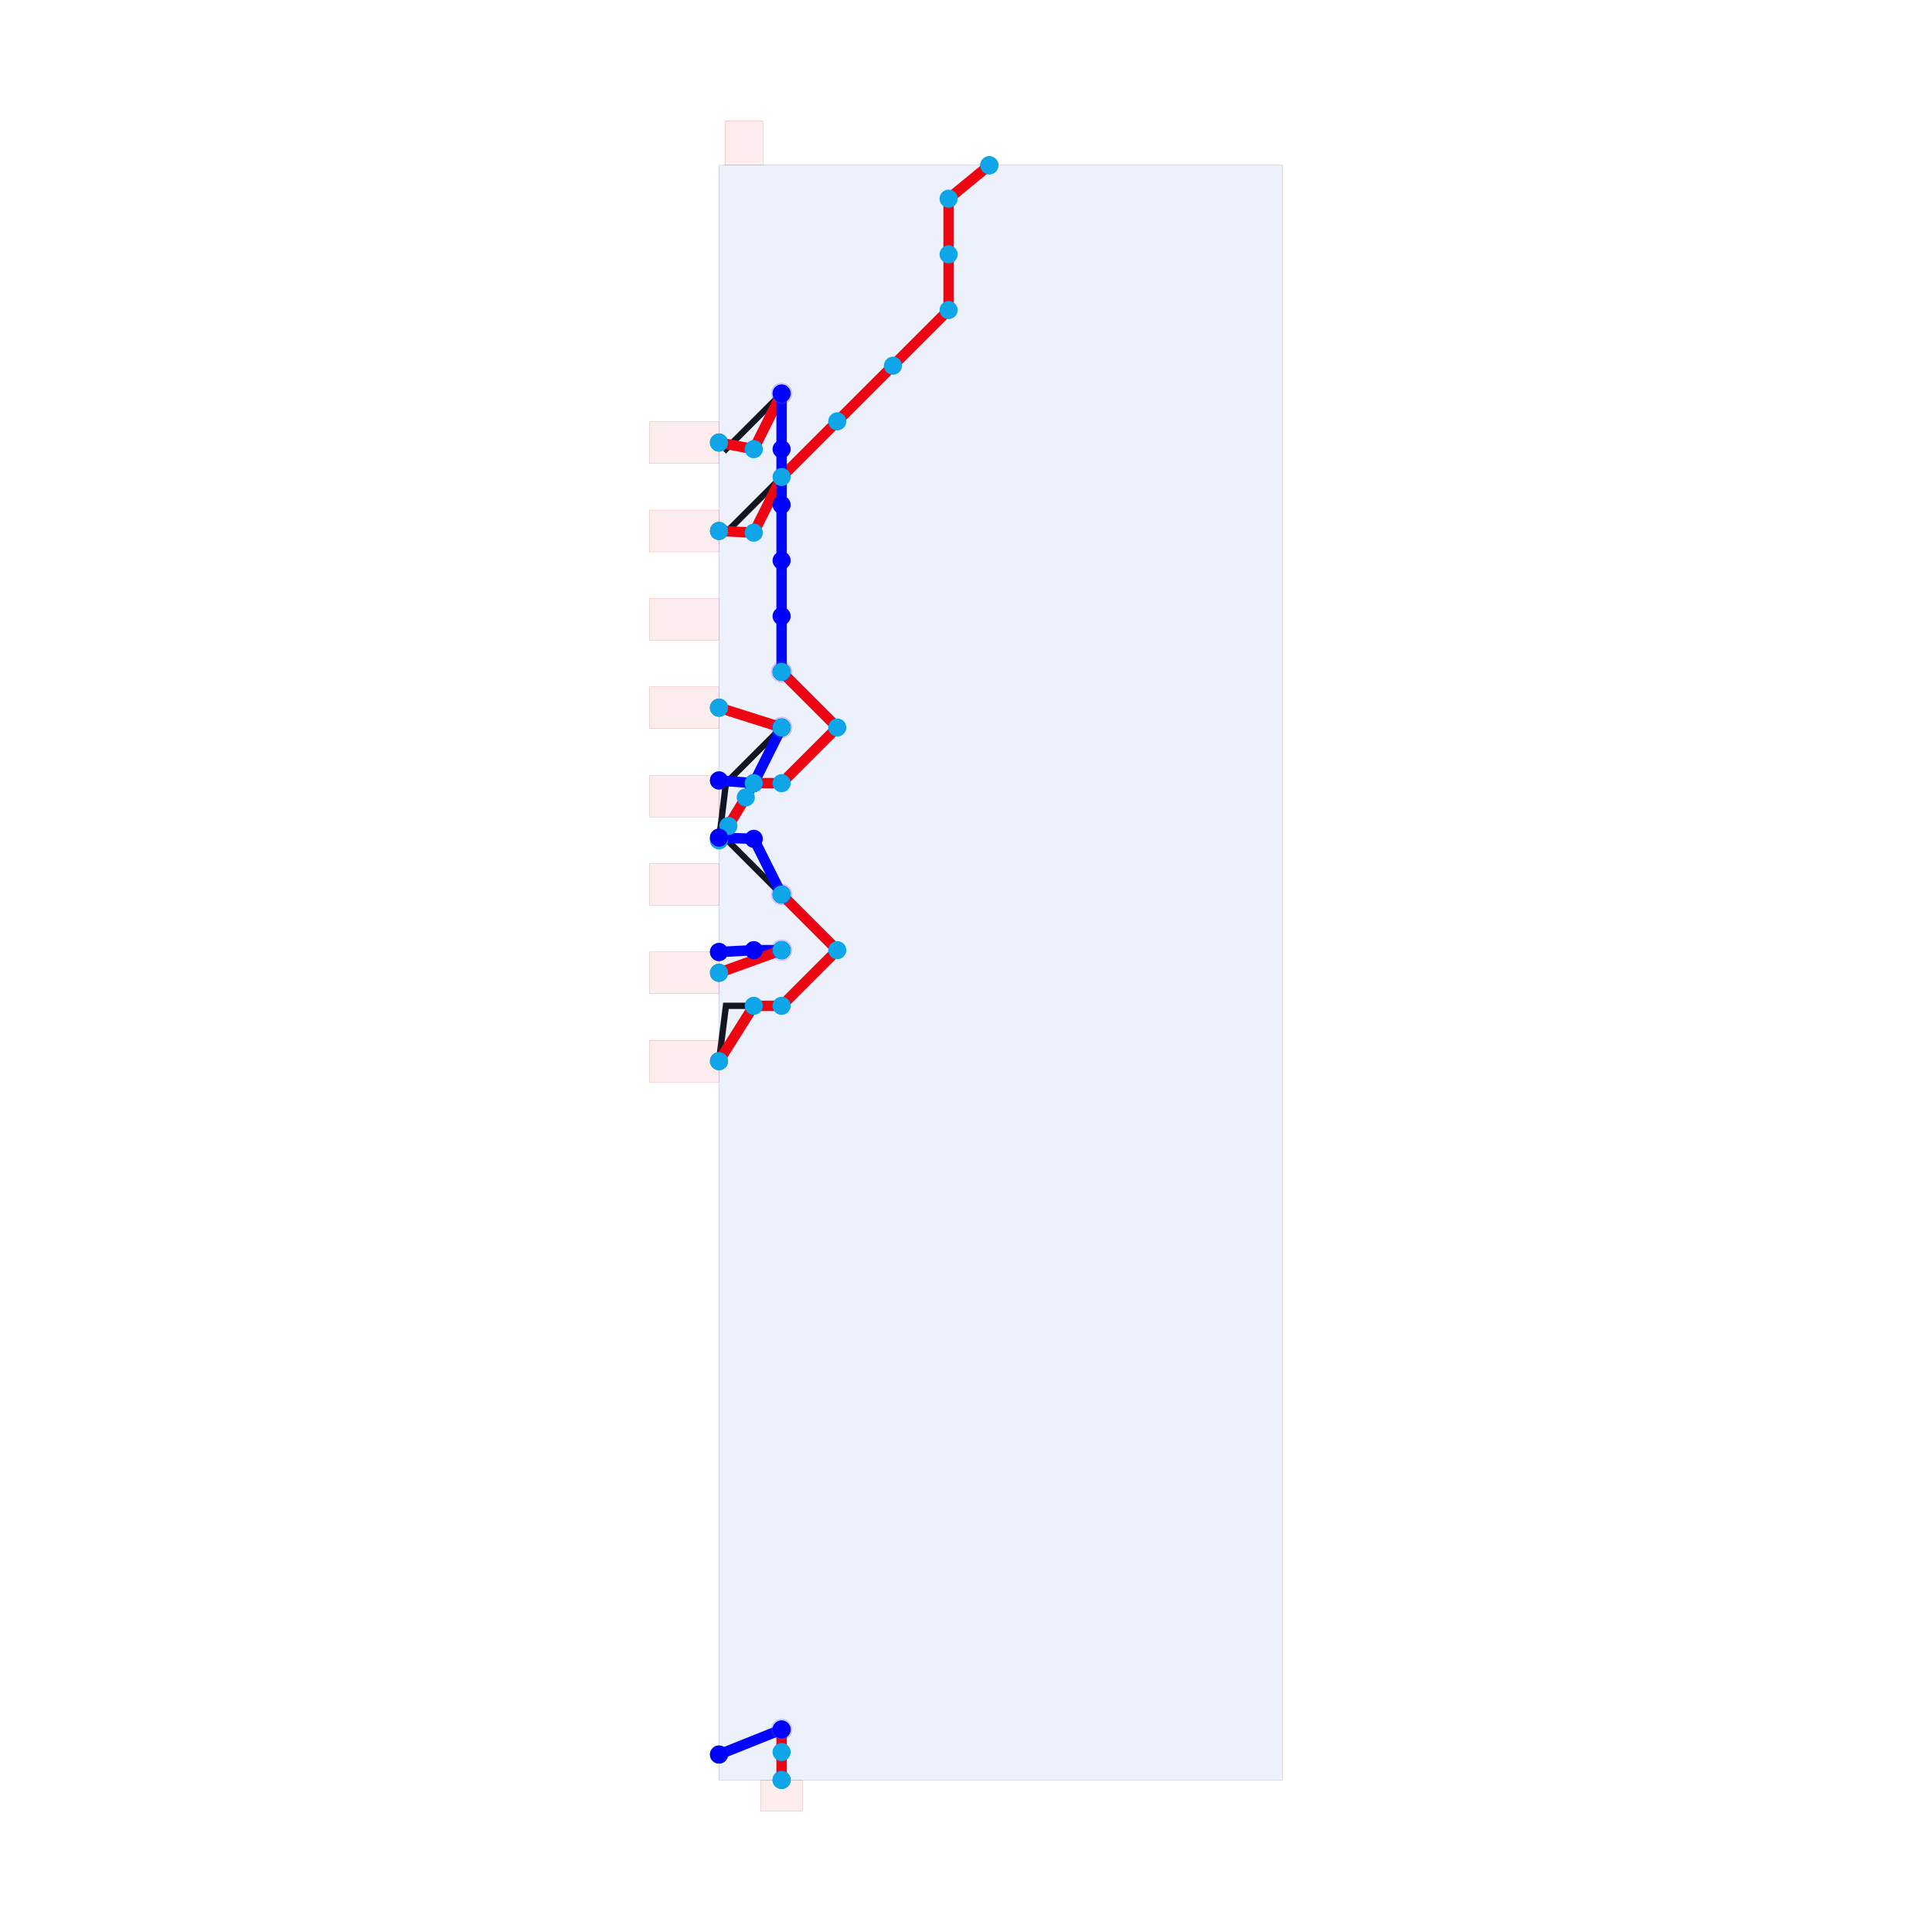
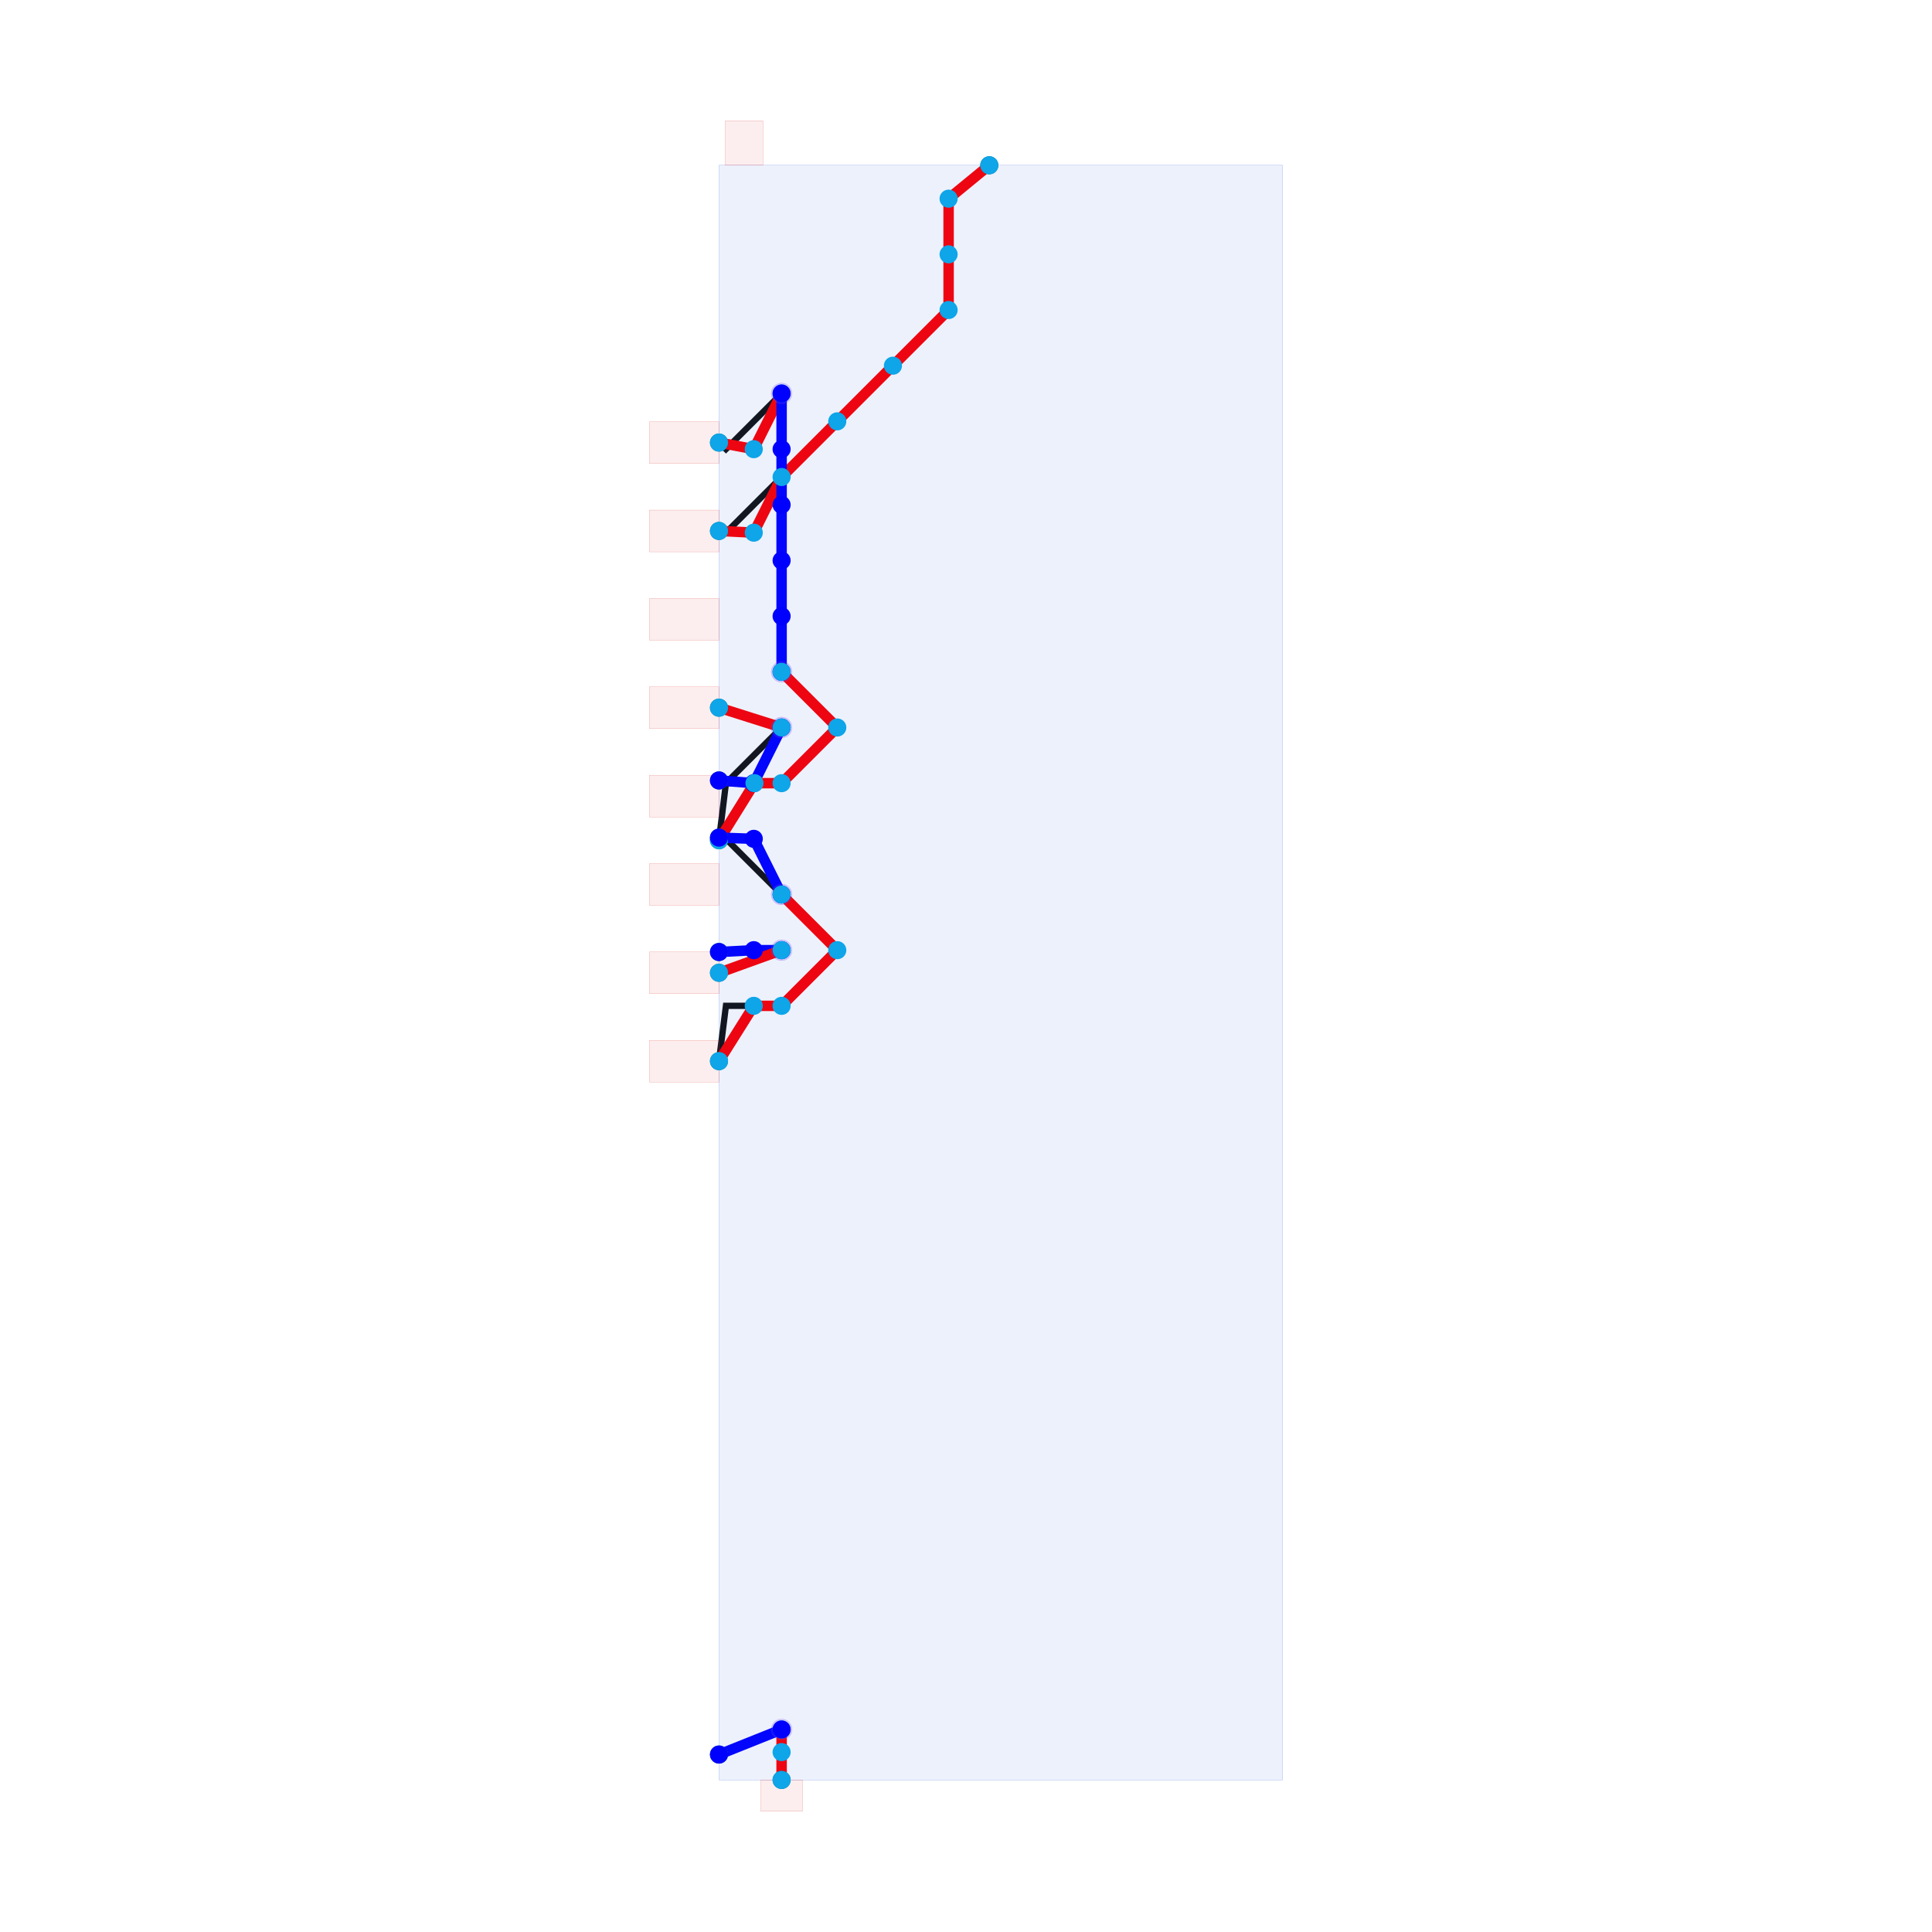
<svg xmlns="http://www.w3.org/2000/svg" width="640" height="640" viewBox="0 0 640 640">
  <rect width="100%" height="100%" fill="white" />
  <g>
    <polyline data-points="23.9,4.425 24,4.4 24.8,5.2 25.6,6 26.400000000000002,6.8 27.200000000000003,7.6 27.200000000000003,8.4 27.200000000000003,9.200000000000001 27.785000000000004,9.679999999999998" data-type="line" data-label="original:source_net_18" points="238.172,175.88 240.477,176.456 258.917,158.016 277.357,139.576 295.797,121.136 314.237,102.696 314.237,84.256 314.237,65.816 327.722,54.752" fill="none" stroke="#111111" stroke-width="2.075" />
  </g>
  <g>
    <polyline data-points="23.9,0.839090909090908 24,0.8 24.8,1.6" data-type="line" data-label="original:source_net_5_mst1" points="238.172,258.535 240.477,259.436 258.917,240.996" fill="none" stroke="#111111" stroke-width="2.075" />
  </g>
  <g>
    <polyline data-points="24.8,1.6 24.8,1.6 23.9,1.8849999999999998" data-type="line" data-label="original:source_net_5_mst1" points="258.917,240.996 258.917,240.996 238.172,234.427" fill="none" stroke="#111111" stroke-width="2.075" />
  </g>
  <g>
    <polyline data-points="24.8,-13.525 24.8,-13.525 24.8,-12.8" data-type="line" data-label="original:source_net_14_mst0" points="258.917,589.627 258.917,589.627 258.917,572.916" fill="none" stroke="#111111" stroke-width="2.075" />
  </g>
  <g>
    <polyline data-points="24.8,-12.8 24.8,-12.8 23.9,-13.159999999999993" data-type="line" data-label="original:source_net_14_mst0" points="258.917,572.916 258.917,572.916 238.172,581.214" fill="none" stroke="#111111" stroke-width="2.075" />
  </g>
  <g>
    <polyline data-points="23.9,-1.6263636363636373 24,-1.6 24.8,-1.6" data-type="line" data-label="original:source_net_11_mst0" points="238.172,315.364 240.477,314.756 258.917,314.756" fill="none" stroke="#111111" stroke-width="2.075" />
  </g>
  <g>
    <polyline data-points="24.8,-1.6 24.8,-1.6 23.9,-1.925" data-type="line" data-label="original:source_net_11_mst0" points="258.917,314.756 258.917,314.756 238.172,322.247" fill="none" stroke="#111111" stroke-width="2.075" />
  </g>
  <g>
    <polyline data-points="23.9,5.695 24,5.6000000000000005 24.8,6.4" data-type="line" data-label="original:source_net_9_mst0" points="238.172,146.606 240.477,148.796 258.917,130.356" fill="none" stroke="#111111" stroke-width="2.075" />
  </g>
  <g>
    <polyline data-points="24.8,6.4 24.8,6.4 24.8,5.6000000000000005 24.8,4.800000000000001 24.8,4.000000000000001 24.8,3.200000000000001 24.8,2.4000000000000012" data-type="line" data-label="original:source_net_9_mst0" points="258.917,130.356 258.917,130.356 258.917,148.796 258.917,167.236 258.917,185.676 258.917,204.116 258.917,222.556" fill="none" stroke="#111111" stroke-width="2.075" />
  </g>
  <g>
    <polyline data-points="24.8,2.4000000000000012 24.8,2.4000000000000012 25.6,1.6000000000000012 24.8,0.8000000000000012 24,0.8000000000000012 23.9,-0.02000000000000024" data-type="line" data-label="original:source_net_9_mst0" points="258.917,222.556 258.917,222.556 277.357,240.996 258.917,259.436 240.477,259.436 238.172,278.337" fill="none" stroke="#111111" stroke-width="2.075" />
  </g>
  <g>
    <polyline data-points="23.9,0.017272727272727106 24,0 24.8,-0.8" data-type="line" data-label="original:source_net_6_mst2" points="238.172,277.478 240.477,277.876 258.917,296.316" fill="none" stroke="#111111" stroke-width="2.075" />
  </g>
  <g>
    <polyline data-points="24.8,-0.8 24.8,-0.8 25.6,-1.6 24.8,-2.4000000000000004 24,-2.4000000000000004 23.9,-3.1950000000000003" data-type="line" data-label="original:source_net_6_mst2" points="258.917,296.316 258.917,296.316 277.357,314.756 258.917,333.196 240.477,333.196 238.172,351.521" fill="none" stroke="#111111" stroke-width="2.075" />
  </g>
  <g>
    <polyline data-points="23.9,4.425 24.4,4.4 24.8,5.2 25.6,6 26.400000000000002,6.8 27.200000000000003,7.6 27.200000000000003,8.4 27.200000000000003,9.200000000000001 27.785000000000004,9.679999999999998" data-type="line" data-label="source_net_18" points="238.172,175.88 249.697,176.456 258.917,158.016 277.357,139.576 295.797,121.136 314.237,102.696 314.237,84.256 314.237,65.816 327.722,54.752" fill="none" stroke="#FF0000" stroke-width="3.458" />
  </g>
  <g>
    <polyline data-points="23.9,0.839090909090908 24.4,0.8 24.8,1.6" data-type="line" data-label="source_net_5_mst1" points="238.172,258.535 249.697,259.436 258.917,240.996" fill="none" stroke="#0000FF" stroke-width="3.458" />
  </g>
  <g>
    <polyline data-points="24.8,1.6 24.8,1.6 23.9,1.8849999999999998" data-type="line" data-label="source_net_5_mst1" points="258.917,240.996 258.917,240.996 238.172,234.427" fill="none" stroke="#FF0000" stroke-width="3.458" />
  </g>
  <g>
    <polyline data-points="24.8,-13.525 24.8,-13.125 24.8,-12.8" data-type="line" data-label="source_net_14_mst0" points="258.917,589.627 258.917,580.407 258.917,572.916" fill="none" stroke="#FF0000" stroke-width="3.458" />
  </g>
  <g>
    <polyline data-points="24.8,-12.8 24.8,-12.8 23.9,-13.159999999999993" data-type="line" data-label="source_net_14_mst0" points="258.917,572.916 258.917,572.916 238.172,581.214" fill="none" stroke="#0000FF" stroke-width="3.458" />
  </g>
  <g>
    <polyline data-points="23.9,-1.6263636363636373 24.4,-1.6 24.8,-1.6" data-type="line" data-label="source_net_11_mst0" points="238.172,315.364 249.697,314.756 258.917,314.756" fill="none" stroke="#0000FF" stroke-width="3.458" />
  </g>
  <g>
    <polyline data-points="24.8,-1.6 24.8,-1.6 23.9,-1.925" data-type="line" data-label="source_net_11_mst0" points="258.917,314.756 258.917,314.756 238.172,322.247" fill="none" stroke="#FF0000" stroke-width="3.458" />
  </g>
  <g>
    <polyline data-points="23.9,5.695 24.4,5.6000000000000005 24.8,6.4" data-type="line" data-label="source_net_9_mst0" points="238.172,146.606 249.697,148.796 258.917,130.356" fill="none" stroke="#FF0000" stroke-width="3.458" />
  </g>
  <g>
    <polyline data-points="24.8,6.4 24.8,6.4 24.8,5.6000000000000005 24.8,4.800000000000001 24.8,4.000000000000001 24.8,3.200000000000001 24.8,2.4000000000000012" data-type="line" data-label="source_net_9_mst0" points="258.917,130.356 258.917,130.356 258.917,148.796 258.917,167.236 258.917,185.676 258.917,204.116 258.917,222.556" fill="none" stroke="#0000FF" stroke-width="3.458" />
  </g>
  <g>
-     <polyline data-points="24.8,2.4000000000000012 24.8,2.4000000000000012 25.6,1.6000000000000012 24.8,0.8000000000000012 24.4,0.8000000000000012 24.285,0.5950000000000009 24.035,0.18500000000000005 23.9,-0.02000000000000024" data-type="line" data-label="source_net_9_mst0" points="258.917,222.556 258.917,222.556 277.357,240.996 258.917,259.436 249.697,259.436 247.047,264.161 241.284,273.612 238.172,278.337" fill="none" stroke="#FF0000" stroke-width="3.458" />
+     <polyline data-points="24.8,2.4000000000000012 24.8,2.4000000000000012 25.6,1.6000000000000012 24.8,0.8000000000000012 24.41,0.8000000000000012 23.9,-0.02000000000000024" data-type="line" data-label="source_net_9_mst0" points="258.917,222.556 258.917,222.556 277.357,240.996 258.917,259.436 249.928,259.436 238.172,278.337" fill="none" stroke="#FF0000" stroke-width="3.458" />
  </g>
  <g>
    <polyline data-points="23.9,0.017272727272727106 24.4,0 24.8,-0.8" data-type="line" data-label="source_net_6_mst2" points="238.172,277.478 249.697,277.876 258.917,296.316" fill="none" stroke="#0000FF" stroke-width="3.458" />
  </g>
  <g>
    <polyline data-points="24.8,-0.8 24.8,-0.8 25.6,-1.6 24.8,-2.4000000000000004 24.4,-2.4000000000000004 23.9,-3.1950000000000003" data-type="line" data-label="source_net_6_mst2" points="258.917,296.316 258.917,296.316 277.357,314.756 258.917,333.196 249.697,333.196 238.172,351.521" fill="none" stroke="#FF0000" stroke-width="3.458" />
  </g>
  <g>
    <rect data-type="rect" data-label="cmn_13" data-x="27.95" data-y="-1.9225000000000012" x="238.172" y="54.752" width="186.705" height="534.875" fill="rgba(29, 78, 216, 0.08)" stroke="#1d4ed8" stroke-width="0.043" />
  </g>
  <g>
    <rect data-type="rect" data-label="obstacle:rect:0" data-x="24.8" data-y="-13.75" x="252.002" y="589.627" width="13.83" height="10.373" fill="rgba(220, 38, 38, 0.08)" stroke="#dc2626" stroke-width="0.043" />
  </g>
  <g>
    <rect data-type="rect" data-label="obstacle:rect:1" data-x="23.4" data-y="5.695" x="215.122" y="139.691" width="23.05" height="13.83" fill="rgba(220, 38, 38, 0.08)" stroke="#dc2626" stroke-width="0.043" />
  </g>
  <g>
    <rect data-type="rect" data-label="obstacle:rect:2" data-x="23.4" data-y="4.425" x="215.122" y="168.965" width="23.05" height="13.83" fill="rgba(220, 38, 38, 0.08)" stroke="#dc2626" stroke-width="0.043" />
  </g>
  <g>
    <rect data-type="rect" data-label="obstacle:rect:3" data-x="23.4" data-y="3.1549999999999994" x="215.122" y="198.238" width="23.05" height="13.83" fill="rgba(220, 38, 38, 0.08)" stroke="#dc2626" stroke-width="0.043" />
  </g>
  <g>
    <rect data-type="rect" data-label="obstacle:rect:4" data-x="23.4" data-y="1.8849999999999998" x="215.122" y="227.512" width="23.05" height="13.83" fill="rgba(220, 38, 38, 0.08)" stroke="#dc2626" stroke-width="0.043" />
  </g>
  <g>
    <rect data-type="rect" data-label="obstacle:rect:5" data-x="23.4" data-y="0.6149999999999998" x="215.122" y="256.785" width="23.05" height="13.83" fill="rgba(220, 38, 38, 0.08)" stroke="#dc2626" stroke-width="0.043" />
  </g>
  <g>
    <rect data-type="rect" data-label="obstacle:rect:6" data-x="23.4" data-y="-0.6550000000000002" x="215.122" y="286.059" width="23.05" height="13.83" fill="rgba(220, 38, 38, 0.08)" stroke="#dc2626" stroke-width="0.043" />
  </g>
  <g>
    <rect data-type="rect" data-label="obstacle:rect:7" data-x="23.4" data-y="-1.9250000000000003" x="215.122" y="315.332" width="23.05" height="13.83" fill="rgba(220, 38, 38, 0.08)" stroke="#dc2626" stroke-width="0.043" />
  </g>
  <g>
    <rect data-type="rect" data-label="obstacle:rect:8" data-x="23.4" data-y="-3.1950000000000003" x="215.122" y="344.606" width="23.05" height="13.83" fill="rgba(220, 38, 38, 0.08)" stroke="#dc2626" stroke-width="0.043" />
  </g>
  <g>
    <rect data-type="rect" data-label="obstacle:rect:9" data-x="24.26" data-y="10" x="240.247" y="40" width="12.447" height="14.752" fill="rgba(220, 38, 38, 0.08)" stroke="#dc2626" stroke-width="0.043" />
  </g>
  <circle data-type="circle" data-label="" data-x="24.8" data-y="1.6" cx="258.917" cy="240.996" r="3.458" fill="rgba(124, 58, 237, 0.2)" stroke="#7c3aed" stroke-width="0.043" />
  <circle data-type="circle" data-label="" data-x="24.8" data-y="-12.8" cx="258.917" cy="572.916" r="3.458" fill="rgba(124, 58, 237, 0.2)" stroke="#7c3aed" stroke-width="0.043" />
  <circle data-type="circle" data-label="" data-x="24.8" data-y="-1.6" cx="258.917" cy="314.756" r="3.458" fill="rgba(124, 58, 237, 0.2)" stroke="#7c3aed" stroke-width="0.043" />
  <circle data-type="circle" data-label="" data-x="24.8" data-y="6.4" cx="258.917" cy="130.356" r="3.458" fill="rgba(124, 58, 237, 0.2)" stroke="#7c3aed" stroke-width="0.043" />
  <circle data-type="circle" data-label="" data-x="24.8" data-y="2.4000000000000012" cx="258.917" cy="222.556" r="3.458" fill="rgba(124, 58, 237, 0.2)" stroke="#7c3aed" stroke-width="0.043" />
  <circle data-type="circle" data-label="" data-x="24.8" data-y="-0.8" cx="258.917" cy="296.316" r="3.458" fill="rgba(124, 58, 237, 0.2)" stroke="#7c3aed" stroke-width="0.043" />
  <g>
    <circle data-type="point" data-label="source_net_14_mst0" data-x="23.9" data-y="-13.159999999999993" cx="238.172" cy="581.214" r="3" fill="#0f766e" />
  </g>
  <g>
    <circle data-type="point" data-label="source_net_14_mst0" data-x="24.8" data-y="-13.525" cx="258.917" cy="589.627" r="3" fill="#0f766e" />
  </g>
  <g>
    <circle data-type="point" data-label="source_net_18" data-x="27.785000000000004" data-y="9.679999999999998" cx="327.722" cy="54.752" r="3" fill="#0f766e" />
  </g>
  <g>
    <circle data-type="point" data-label="source_net_18" data-x="23.9" data-y="4.425" cx="238.172" cy="175.88" r="3" fill="#0f766e" />
  </g>
  <g>
    <circle data-type="point" data-label="source_net_5_mst1" data-x="23.9" data-y="0.839090909090908" cx="238.172" cy="258.535" r="3" fill="#0f766e" />
  </g>
  <g>
    <circle data-type="point" data-label="source_net_5_mst1" data-x="23.9" data-y="1.8849999999999998" cx="238.172" cy="234.427" r="3" fill="#0f766e" />
  </g>
  <g>
    <circle data-type="point" data-label="source_net_11_mst0" data-x="23.9" data-y="-1.6263636363636373" cx="238.172" cy="315.364" r="3" fill="#0f766e" />
  </g>
  <g>
    <circle data-type="point" data-label="source_net_11_mst0" data-x="23.9" data-y="-1.925" cx="238.172" cy="322.247" r="3" fill="#0f766e" />
  </g>
  <g>
    <circle data-type="point" data-label="source_net_9_mst0" data-x="23.9" data-y="-0.02000000000000024" cx="238.172" cy="278.337" r="3" fill="#0f766e" />
  </g>
  <g>
    <circle data-type="point" data-label="source_net_9_mst0" data-x="23.9" data-y="5.695" cx="238.172" cy="146.606" r="3" fill="#0f766e" />
  </g>
  <g>
    <circle data-type="point" data-label="source_net_6_mst2" data-x="23.9" data-y="0.017272727272727106" cx="238.172" cy="277.478" r="3" fill="#0f766e" />
  </g>
  <g>
    <circle data-type="point" data-label="source_net_6_mst2" data-x="23.9" data-y="-3.1950000000000003" cx="238.172" cy="351.521" r="3" fill="#0f766e" />
  </g>
  <g>
    <circle data-type="point" data-label="" data-x="23.9" data-y="4.425" cx="238.172" cy="175.88" r="3" fill="#0ea5e9" />
  </g>
  <g>
    <circle data-type="point" data-label="" data-x="24.4" data-y="4.4" cx="249.697" cy="176.456" r="3" fill="#0ea5e9" />
  </g>
  <g>
    <circle data-type="point" data-label="" data-x="24.8" data-y="5.2" cx="258.917" cy="158.016" r="3" fill="#0ea5e9" />
  </g>
  <g>
    <circle data-type="point" data-label="" data-x="25.6" data-y="6" cx="277.357" cy="139.576" r="3" fill="#0ea5e9" />
  </g>
  <g>
    <circle data-type="point" data-label="" data-x="26.400000000000002" data-y="6.8" cx="295.797" cy="121.136" r="3" fill="#0ea5e9" />
  </g>
  <g>
    <circle data-type="point" data-label="" data-x="27.200000000000003" data-y="7.6" cx="314.237" cy="102.696" r="3" fill="#0ea5e9" />
  </g>
  <g>
    <circle data-type="point" data-label="" data-x="27.200000000000003" data-y="8.4" cx="314.237" cy="84.256" r="3" fill="#0ea5e9" />
  </g>
  <g>
    <circle data-type="point" data-label="" data-x="27.200000000000003" data-y="9.200000000000001" cx="314.237" cy="65.816" r="3" fill="#0ea5e9" />
  </g>
  <g>
    <circle data-type="point" data-label="" data-x="27.785000000000004" data-y="9.679999999999998" cx="327.722" cy="54.752" r="3" fill="#0ea5e9" />
  </g>
  <g>
    <circle data-type="point" data-label="" data-x="23.9" data-y="0.839090909090908" cx="238.172" cy="258.535" r="3" fill="#0000FF" />
  </g>
  <g>
    <circle data-type="point" data-label="" data-x="24.4" data-y="0.8" cx="249.697" cy="259.436" r="3" fill="#0000FF" />
  </g>
  <g>
    <circle data-type="point" data-label="" data-x="24.8" data-y="1.6" cx="258.917" cy="240.996" r="3" fill="#0000FF" />
  </g>
  <g>
    <circle data-type="point" data-label="" data-x="24.8" data-y="1.6" cx="258.917" cy="240.996" r="3" fill="#0ea5e9" />
  </g>
  <g>
    <circle data-type="point" data-label="" data-x="23.9" data-y="1.8849999999999998" cx="238.172" cy="234.427" r="3" fill="#0ea5e9" />
  </g>
  <g>
    <circle data-type="point" data-label="" data-x="24.8" data-y="-13.525" cx="258.917" cy="589.627" r="3" fill="#0ea5e9" />
  </g>
  <g>
    <circle data-type="point" data-label="" data-x="24.8" data-y="-13.125" cx="258.917" cy="580.407" r="3" fill="#0ea5e9" />
  </g>
  <g>
    <circle data-type="point" data-label="" data-x="24.8" data-y="-12.8" cx="258.917" cy="572.916" r="3" fill="#0ea5e9" />
  </g>
  <g>
    <circle data-type="point" data-label="" data-x="24.8" data-y="-12.8" cx="258.917" cy="572.916" r="3" fill="#0000FF" />
  </g>
  <g>
    <circle data-type="point" data-label="" data-x="23.9" data-y="-13.159999999999993" cx="238.172" cy="581.214" r="3" fill="#0000FF" />
  </g>
  <g>
    <circle data-type="point" data-label="" data-x="23.9" data-y="-1.6263636363636373" cx="238.172" cy="315.364" r="3" fill="#0000FF" />
  </g>
  <g>
    <circle data-type="point" data-label="" data-x="24.4" data-y="-1.6" cx="249.697" cy="314.756" r="3" fill="#0000FF" />
  </g>
  <g>
    <circle data-type="point" data-label="" data-x="24.8" data-y="-1.6" cx="258.917" cy="314.756" r="3" fill="#0000FF" />
  </g>
  <g>
    <circle data-type="point" data-label="" data-x="24.8" data-y="-1.6" cx="258.917" cy="314.756" r="3" fill="#0ea5e9" />
  </g>
  <g>
    <circle data-type="point" data-label="" data-x="23.9" data-y="-1.925" cx="238.172" cy="322.247" r="3" fill="#0ea5e9" />
  </g>
  <g>
    <circle data-type="point" data-label="" data-x="23.9" data-y="5.695" cx="238.172" cy="146.606" r="3" fill="#0ea5e9" />
  </g>
  <g>
    <circle data-type="point" data-label="" data-x="24.4" data-y="5.6000000000000005" cx="249.697" cy="148.796" r="3" fill="#0ea5e9" />
  </g>
  <g>
    <circle data-type="point" data-label="" data-x="24.8" data-y="6.4" cx="258.917" cy="130.356" r="3" fill="#0ea5e9" />
  </g>
  <g>
    <circle data-type="point" data-label="" data-x="24.8" data-y="6.4" cx="258.917" cy="130.356" r="3" fill="#0000FF" />
  </g>
  <g>
    <circle data-type="point" data-label="" data-x="24.8" data-y="5.6000000000000005" cx="258.917" cy="148.796" r="3" fill="#0000FF" />
  </g>
  <g>
    <circle data-type="point" data-label="" data-x="24.8" data-y="4.800000000000001" cx="258.917" cy="167.236" r="3" fill="#0000FF" />
  </g>
  <g>
    <circle data-type="point" data-label="" data-x="24.8" data-y="4.000000000000001" cx="258.917" cy="185.676" r="3" fill="#0000FF" />
  </g>
  <g>
    <circle data-type="point" data-label="" data-x="24.8" data-y="3.200000000000001" cx="258.917" cy="204.116" r="3" fill="#0000FF" />
  </g>
  <g>
    <circle data-type="point" data-label="" data-x="24.8" data-y="2.4000000000000012" cx="258.917" cy="222.556" r="3" fill="#0000FF" />
  </g>
  <g>
    <circle data-type="point" data-label="" data-x="24.8" data-y="2.4000000000000012" cx="258.917" cy="222.556" r="3" fill="#0ea5e9" />
  </g>
  <g>
    <circle data-type="point" data-label="" data-x="25.6" data-y="1.6000000000000012" cx="277.357" cy="240.996" r="3" fill="#0ea5e9" />
  </g>
  <g>
    <circle data-type="point" data-label="" data-x="24.8" data-y="0.8000000000000012" cx="258.917" cy="259.436" r="3" fill="#0ea5e9" />
  </g>
  <g>
-     <circle data-type="point" data-label="" data-x="24.4" data-y="0.8000000000000012" cx="249.697" cy="259.436" r="3" fill="#0ea5e9" />
-   </g>
-   <g>
-     <circle data-type="point" data-label="" data-x="24.285" data-y="0.5950000000000009" cx="247.047" cy="264.161" r="3" fill="#0ea5e9" />
-   </g>
-   <g>
-     <circle data-type="point" data-label="" data-x="24.035" data-y="0.18500000000000005" cx="241.284" cy="273.612" r="3" fill="#0ea5e9" />
+     <circle data-type="point" data-label="" data-x="24.41" data-y="0.8000000000000012" cx="249.928" cy="259.436" r="3" fill="#0ea5e9" />
  </g>
  <g>
    <circle data-type="point" data-label="" data-x="23.9" data-y="-0.02000000000000024" cx="238.172" cy="278.337" r="3" fill="#0ea5e9" />
  </g>
  <g>
    <circle data-type="point" data-label="" data-x="23.9" data-y="0.017272727272727106" cx="238.172" cy="277.478" r="3" fill="#0000FF" />
  </g>
  <g>
    <circle data-type="point" data-label="" data-x="24.4" data-y="0" cx="249.697" cy="277.876" r="3" fill="#0000FF" />
  </g>
  <g>
    <circle data-type="point" data-label="" data-x="24.8" data-y="-0.8" cx="258.917" cy="296.316" r="3" fill="#0000FF" />
  </g>
  <g>
    <circle data-type="point" data-label="" data-x="24.8" data-y="-0.8" cx="258.917" cy="296.316" r="3" fill="#0ea5e9" />
  </g>
  <g>
    <circle data-type="point" data-label="" data-x="25.6" data-y="-1.6" cx="277.357" cy="314.756" r="3" fill="#0ea5e9" />
  </g>
  <g>
    <circle data-type="point" data-label="" data-x="24.8" data-y="-2.4000000000000004" cx="258.917" cy="333.196" r="3" fill="#0ea5e9" />
  </g>
  <g>
    <circle data-type="point" data-label="" data-x="24.4" data-y="-2.4000000000000004" cx="249.697" cy="333.196" r="3" fill="#0ea5e9" />
  </g>
  <g>
    <circle data-type="point" data-label="" data-x="23.9" data-y="-3.1950000000000003" cx="238.172" cy="351.521" r="3" fill="#0ea5e9" />
  </g>
  <g id="crosshair" style="display: none">
    <line id="crosshair-h" y1="0" y2="640" stroke="#666" stroke-width="0.5" />
    <line id="crosshair-v" x1="0" x2="640" stroke="#666" stroke-width="0.5" />
    <text id="coordinates" font-family="monospace" font-size="12" fill="#666" />
  </g>
</svg>
